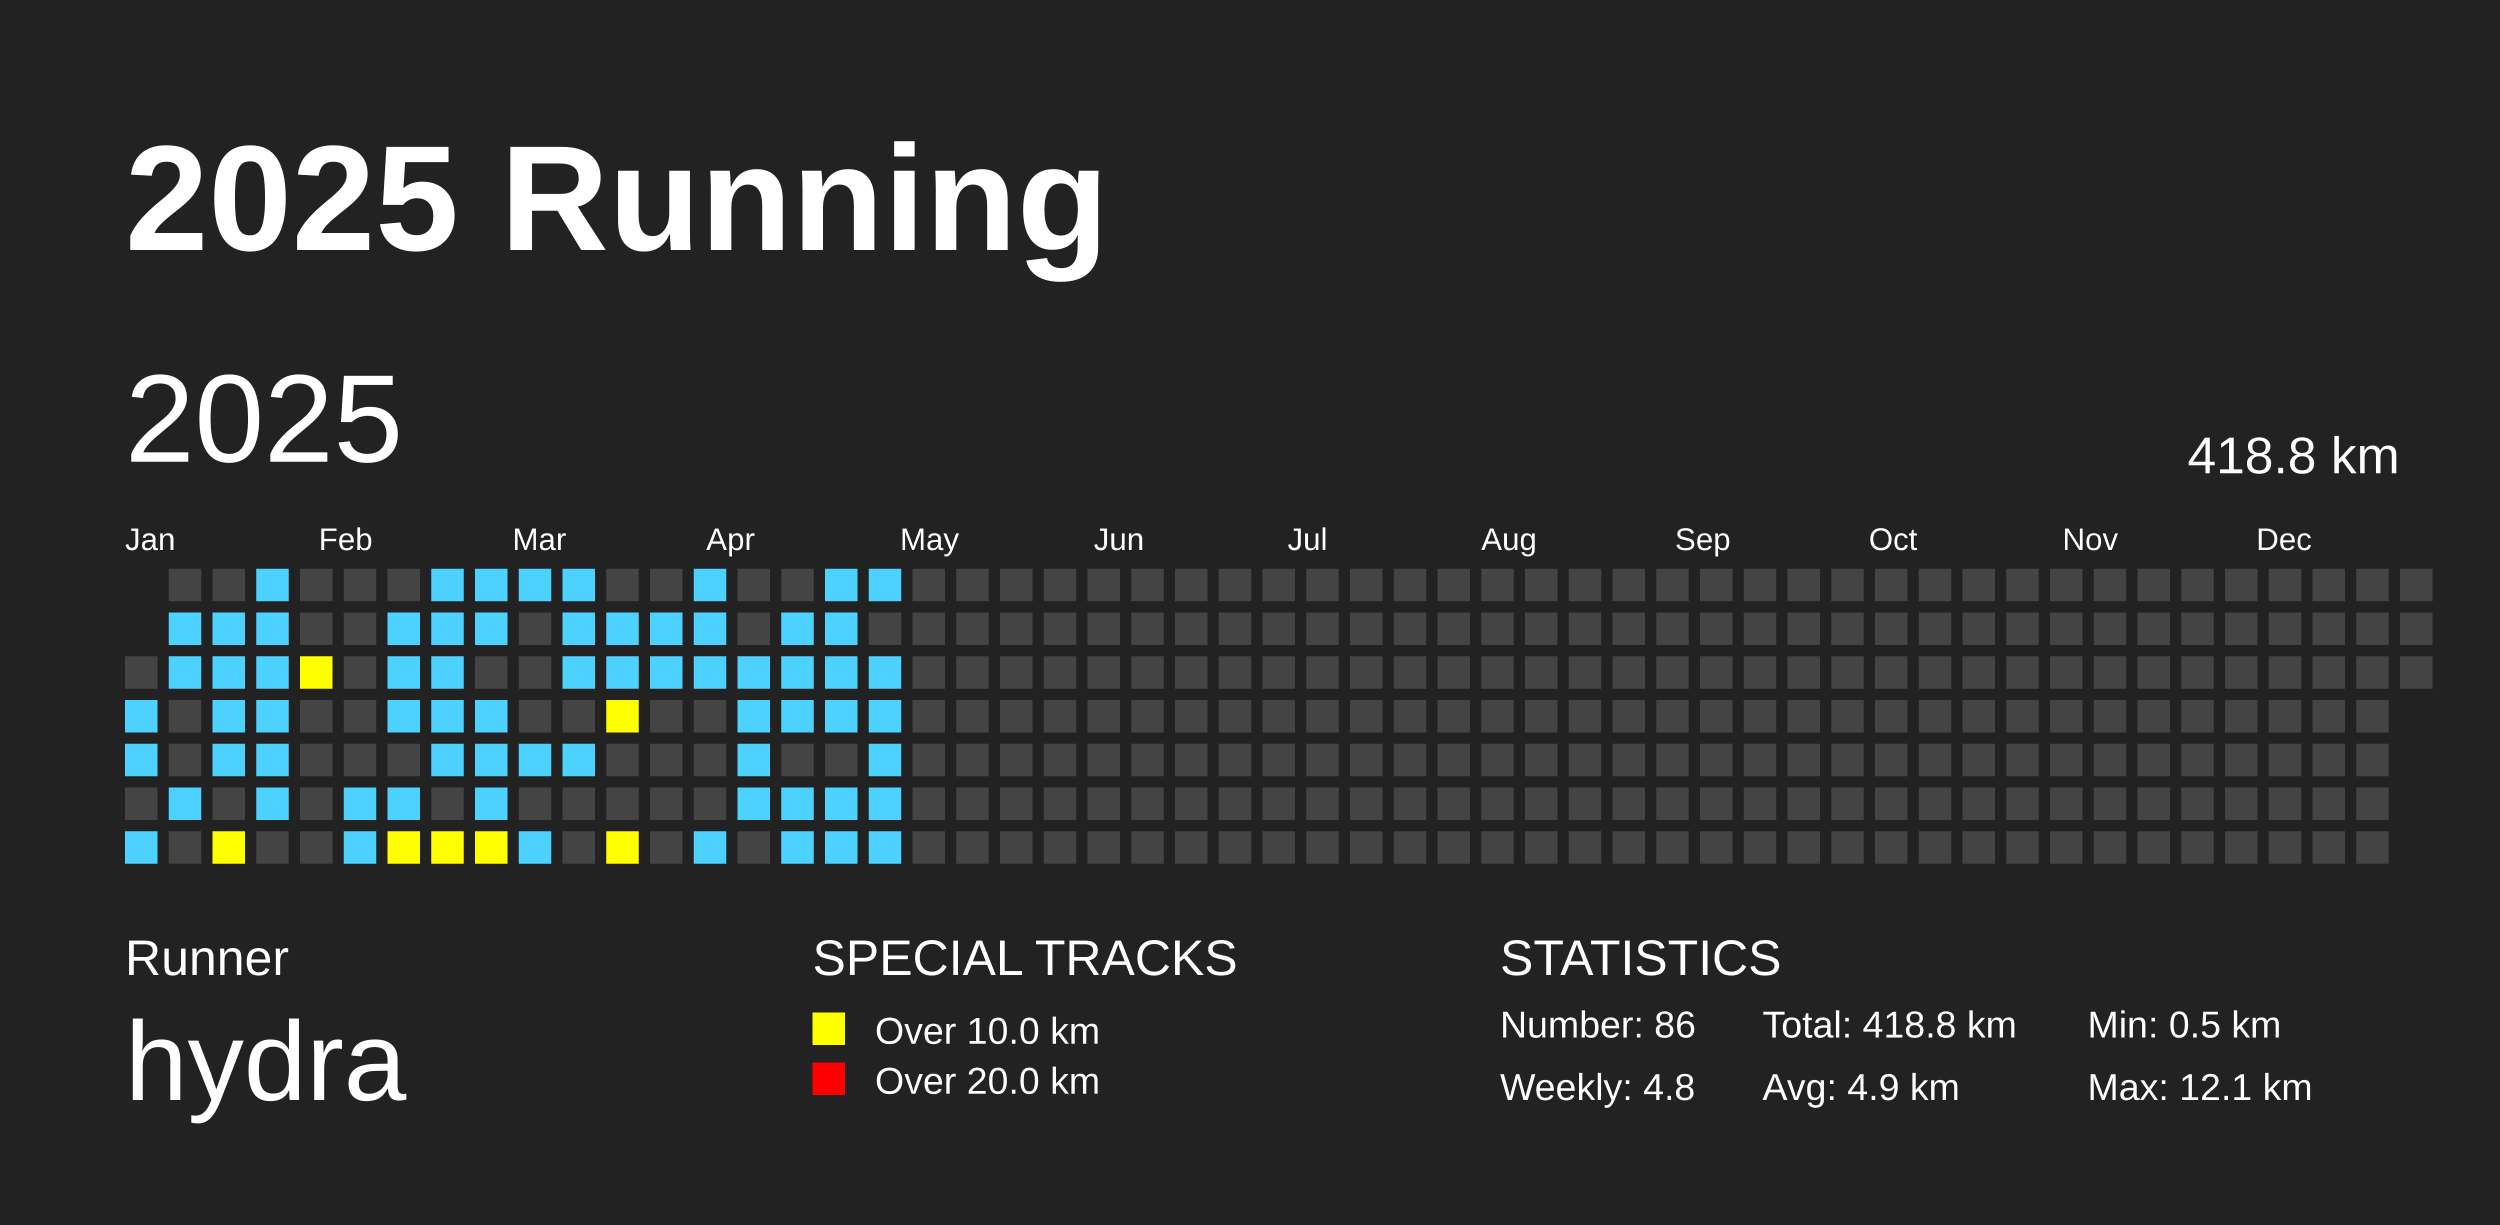
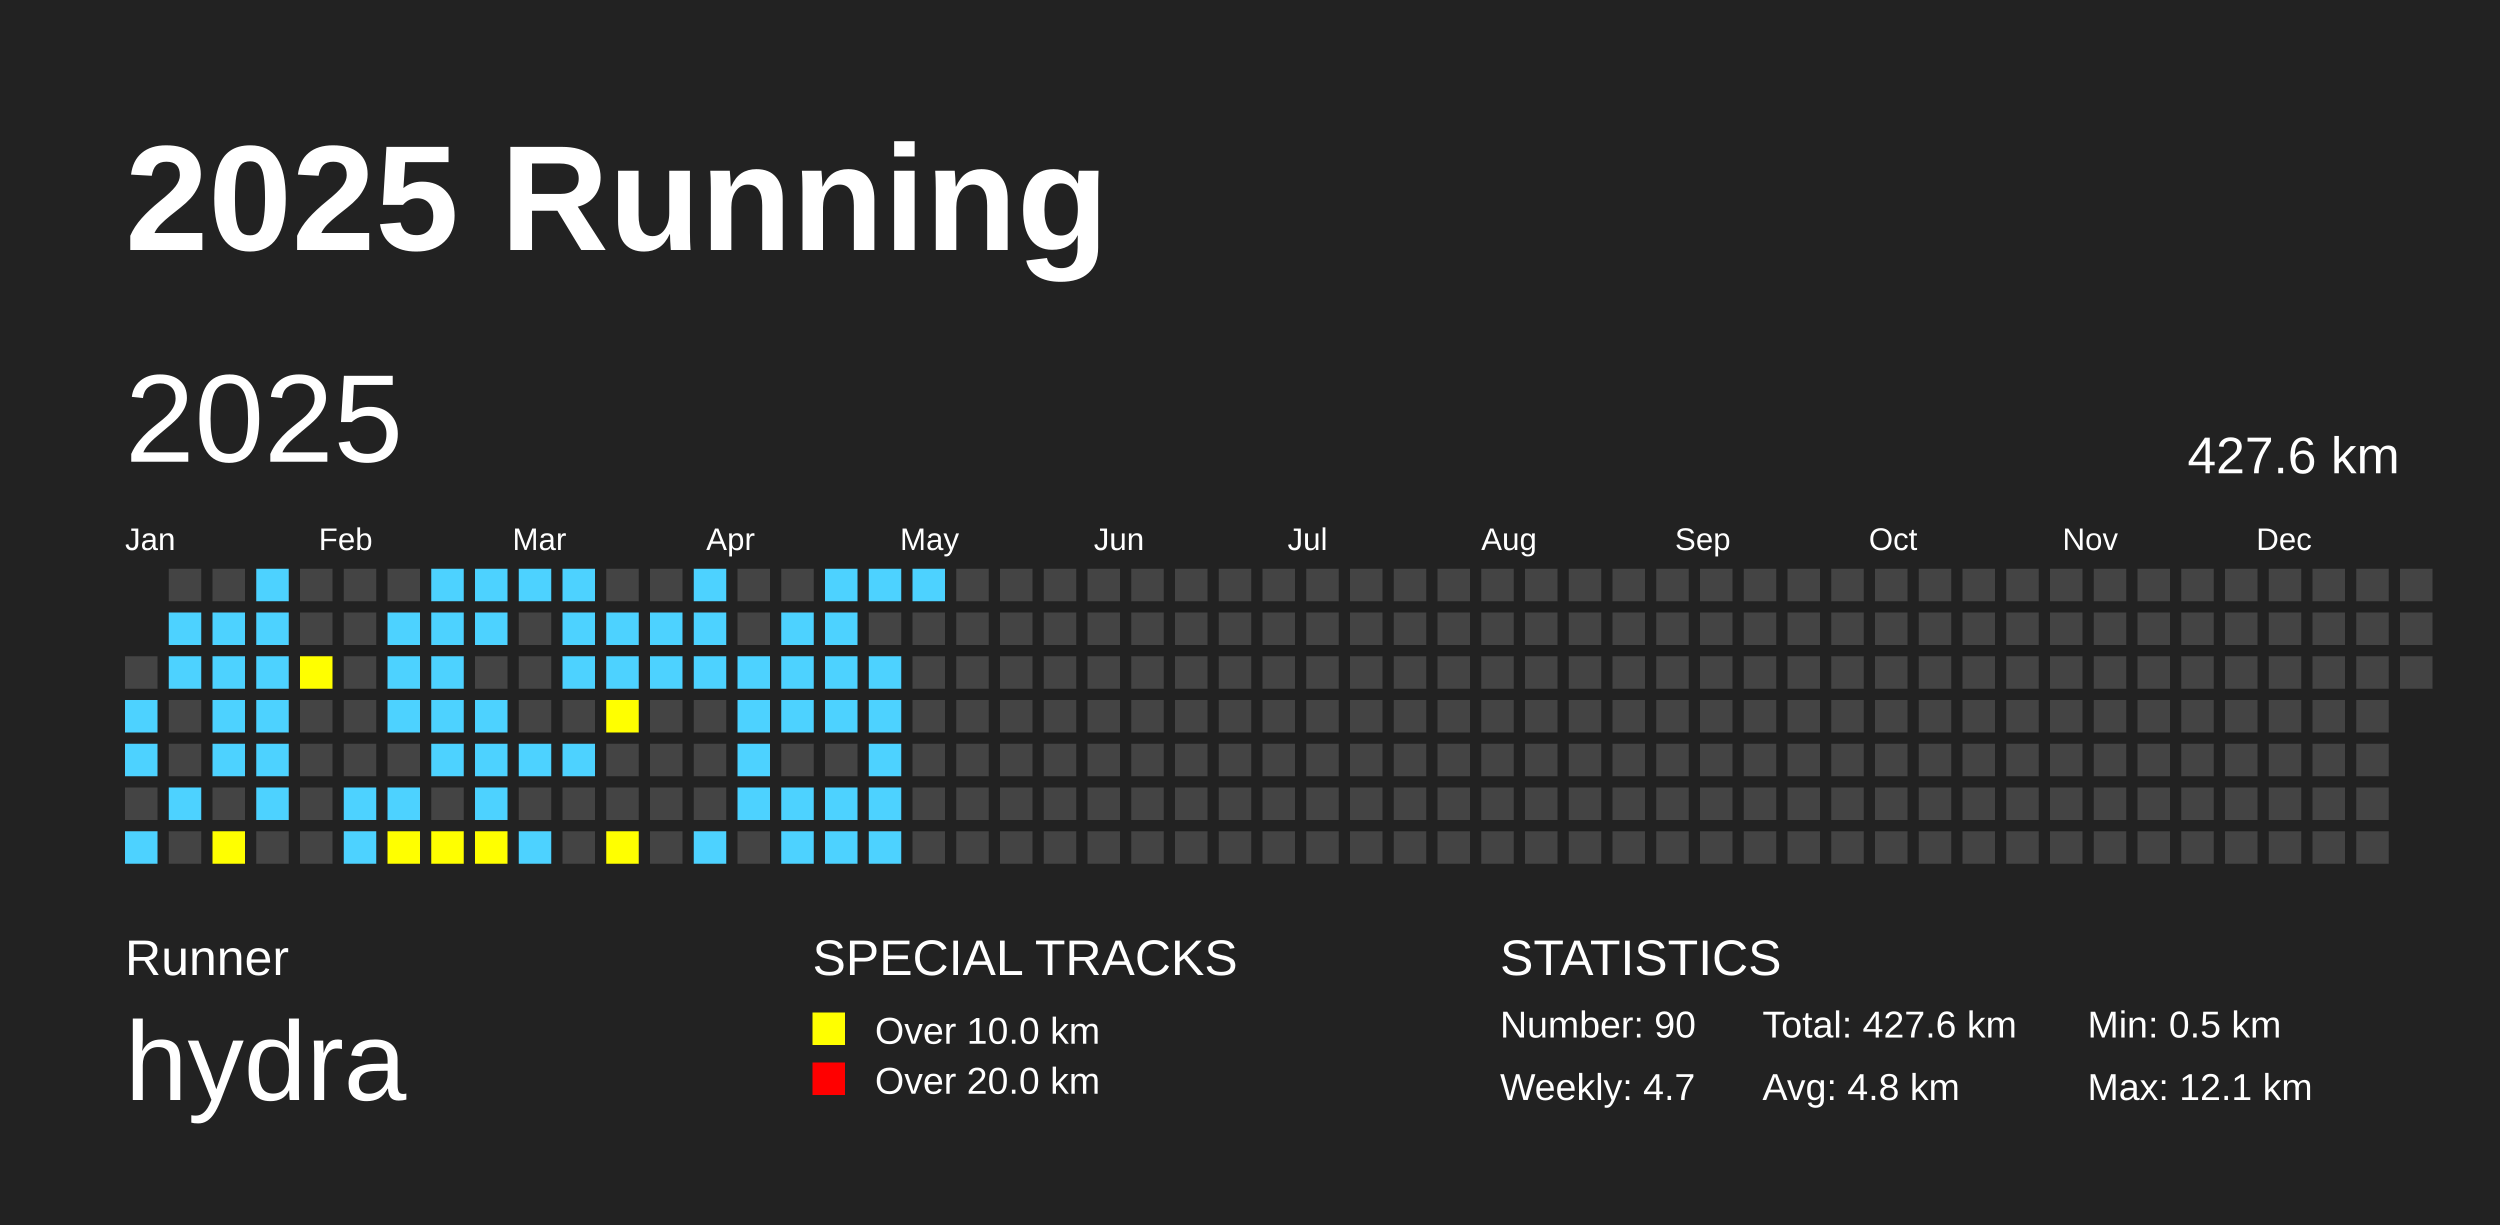
<svg xmlns="http://www.w3.org/2000/svg" baseProfile="full" height="98mm" version="1.1" viewBox="0,0,200,98" width="200mm">
  <defs />
  <rect fill="#222222" height="98" width="200" x="0" y="0" />
  <text fill="#FFFFFF" style="font-size:12px; font-family:Arial; font-weight:bold;" x="10" y="20">2025 Running</text>
  <text fill="#FFFFFF" style="font-size:4px; font-family:Arial" x="10" y="78">Runner</text>
  <text fill="#FFFFFF" style="font-size:9px; font-family:Arial" x="10" y="88">hydra</text>
  <text fill="#FFFFFF" style="font-size:4px; font-family:Arial" x="65" y="78">SPECIAL TRACKS</text>
  <rect fill="yellow" height="2.6" width="2.6" x="65" y="81" />
  <text fill="#FFFFFF" style="font-size:3px; font-family:Arial" x="70" y="83.5">Over 10.0 km</text>
  <rect fill="red" height="2.6" width="2.6" x="65" y="85" />
  <text fill="#FFFFFF" style="font-size:3px; font-family:Arial" x="70" y="87.5">Over 20.0 km</text>
  <text fill="#FFFFFF" style="font-size:4px; font-family:Arial" x="120" y="78">STATISTICS</text>
-   <text fill="#FFFFFF" style="font-size:3px; font-family:Arial" x="120" y="83">Number: 86</text>
-   <text fill="#FFFFFF" style="font-size:3px; font-family:Arial" x="120" y="88">Weekly: 4.8</text>
-   <text fill="#FFFFFF" style="font-size:3px; font-family:Arial" x="141" y="83">Total: 418.8 km</text>
-   <text fill="#FFFFFF" style="font-size:3px; font-family:Arial" x="141" y="88">Avg: 4.9 km</text>
+   <text fill="#FFFFFF" style="font-size:3px; font-family:Arial" x="120" y="83">Number: 90</text>
+   <text fill="#FFFFFF" style="font-size:3px; font-family:Arial" x="120" y="88">Weekly: 4.7</text>
+   <text fill="#FFFFFF" style="font-size:3px; font-family:Arial" x="141" y="83">Total: 427.6 km</text>
+   <text fill="#FFFFFF" style="font-size:3px; font-family:Arial" x="141" y="88">Avg: 4.8 km</text>
  <text fill="#FFFFFF" style="font-size:3px; font-family:Arial" x="167" y="83">Min: 0.5 km</text>
  <text fill="#FFFFFF" style="font-size:3px; font-family:Arial" x="167" y="88">Max: 12.1 km</text>
  <text dominant-baseline="hanging" fill="#FFFFFF" style="font-size:10.0px; font-family:Arial;" x="10" y="30">2025</text>
-   <text dominant-baseline="hanging" fill="#FFFFFF" style="font-size:4.125px; font-family:Arial;" x="175" y="35">418.8 km</text>
+   <text dominant-baseline="hanging" fill="#FFFFFF" style="font-size:4.125px; font-family:Arial;" x="175" y="35">427.6 km</text>
  <text fill="#FFFFFF" style="font-size:2.5px; font-family:Arial" x="10.0" y="44">Jan</text>
  <text fill="#FFFFFF" style="font-size:2.5px; font-family:Arial" x="25.5" y="44">Feb</text>
  <text fill="#FFFFFF" style="font-size:2.5px; font-family:Arial" x="41.0" y="44">Mar</text>
  <text fill="#FFFFFF" style="font-size:2.5px; font-family:Arial" x="56.5" y="44">Apr</text>
  <text fill="#FFFFFF" style="font-size:2.5px; font-family:Arial" x="72.0" y="44">May</text>
  <text fill="#FFFFFF" style="font-size:2.5px; font-family:Arial" x="87.5" y="44">Jun</text>
  <text fill="#FFFFFF" style="font-size:2.5px; font-family:Arial" x="103.0" y="44">Jul</text>
  <text fill="#FFFFFF" style="font-size:2.5px; font-family:Arial" x="118.5" y="44">Aug</text>
  <text fill="#FFFFFF" style="font-size:2.5px; font-family:Arial" x="134.0" y="44">Sep</text>
  <text fill="#FFFFFF" style="font-size:2.5px; font-family:Arial" x="149.5" y="44">Oct</text>
  <text fill="#FFFFFF" style="font-size:2.5px; font-family:Arial" x="165.0" y="44">Nov</text>
  <text fill="#FFFFFF" style="font-size:2.5px; font-family:Arial" x="180.5" y="44">Dec</text>
  <rect fill="#444444" height="2.6" width="2.6" x="10.0" y="52.5" />
  <rect fill="#4DD2FF" height="2.6" width="2.6" x="10.0" y="56.0" />
  <rect fill="#4DD2FF" height="2.6" width="2.6" x="10.0" y="59.5" />
  <rect fill="#444444" height="2.6" width="2.6" x="10.0" y="63.0" />
  <rect fill="#4DD2FF" height="2.6" width="2.6" x="10.0" y="66.5" />
  <rect fill="#444444" height="2.6" width="2.6" x="13.5" y="45.5" />
  <rect fill="#4DD2FF" height="2.6" width="2.6" x="13.5" y="49.0" />
  <rect fill="#4DD2FF" height="2.6" width="2.6" x="13.5" y="52.5" />
  <rect fill="#444444" height="2.6" width="2.6" x="13.5" y="56.0" />
  <rect fill="#444444" height="2.6" width="2.6" x="13.5" y="59.5" />
  <rect fill="#4DD2FF" height="2.6" width="2.6" x="13.5" y="63.0" />
  <rect fill="#444444" height="2.6" width="2.6" x="13.5" y="66.5" />
  <rect fill="#444444" height="2.6" width="2.6" x="17.0" y="45.5" />
  <rect fill="#4DD2FF" height="2.6" width="2.6" x="17.0" y="49.0" />
  <rect fill="#4DD2FF" height="2.6" width="2.6" x="17.0" y="52.5" />
  <rect fill="#4DD2FF" height="2.6" width="2.6" x="17.0" y="56.0" />
  <rect fill="#4DD2FF" height="2.6" width="2.6" x="17.0" y="59.5" />
  <rect fill="#444444" height="2.6" width="2.6" x="17.0" y="63.0" />
  <rect fill="yellow" height="2.6" width="2.6" x="17.0" y="66.5" />
  <rect fill="#4DD2FF" height="2.6" width="2.6" x="20.5" y="45.5" />
  <rect fill="#4DD2FF" height="2.6" width="2.6" x="20.5" y="49.0" />
  <rect fill="#4DD2FF" height="2.6" width="2.6" x="20.5" y="52.5" />
  <rect fill="#4DD2FF" height="2.6" width="2.6" x="20.5" y="56.0" />
  <rect fill="#4DD2FF" height="2.6" width="2.6" x="20.5" y="59.5" />
  <rect fill="#4DD2FF" height="2.6" width="2.6" x="20.5" y="63.0" />
  <rect fill="#444444" height="2.6" width="2.6" x="20.5" y="66.5" />
  <rect fill="#444444" height="2.6" width="2.6" x="24.0" y="45.5" />
  <rect fill="#444444" height="2.6" width="2.6" x="24.0" y="49.0" />
  <rect fill="yellow" height="2.6" width="2.6" x="24.0" y="52.5" />
  <rect fill="#444444" height="2.6" width="2.6" x="24.0" y="56.0" />
  <rect fill="#444444" height="2.6" width="2.6" x="24.0" y="59.5" />
  <rect fill="#444444" height="2.6" width="2.6" x="24.0" y="63.0" />
  <rect fill="#444444" height="2.6" width="2.6" x="24.0" y="66.5" />
  <rect fill="#444444" height="2.6" width="2.6" x="27.5" y="45.5" />
  <rect fill="#444444" height="2.6" width="2.6" x="27.5" y="49.0" />
  <rect fill="#444444" height="2.6" width="2.6" x="27.5" y="52.5" />
  <rect fill="#444444" height="2.6" width="2.6" x="27.5" y="56.0" />
  <rect fill="#444444" height="2.6" width="2.6" x="27.5" y="59.5" />
  <rect fill="#4DD2FF" height="2.6" width="2.6" x="27.5" y="63.0" />
  <rect fill="#4DD2FF" height="2.6" width="2.6" x="27.5" y="66.5" />
  <rect fill="#444444" height="2.6" width="2.6" x="31.0" y="45.5" />
  <rect fill="#4DD2FF" height="2.6" width="2.6" x="31.0" y="49.0" />
  <rect fill="#4DD2FF" height="2.6" width="2.6" x="31.0" y="52.5" />
  <rect fill="#4DD2FF" height="2.6" width="2.6" x="31.0" y="56.0" />
  <rect fill="#444444" height="2.6" width="2.6" x="31.0" y="59.5" />
  <rect fill="#4DD2FF" height="2.6" width="2.6" x="31.0" y="63.0" />
  <rect fill="yellow" height="2.6" width="2.6" x="31.0" y="66.5" />
  <rect fill="#4DD2FF" height="2.6" width="2.6" x="34.5" y="45.5" />
  <rect fill="#4DD2FF" height="2.6" width="2.6" x="34.5" y="49.0" />
  <rect fill="#4DD2FF" height="2.6" width="2.6" x="34.5" y="52.5" />
  <rect fill="#4DD2FF" height="2.6" width="2.6" x="34.5" y="56.0" />
  <rect fill="#4DD2FF" height="2.6" width="2.6" x="34.5" y="59.5" />
  <rect fill="#444444" height="2.6" width="2.6" x="34.5" y="63.0" />
  <rect fill="yellow" height="2.6" width="2.6" x="34.5" y="66.5" />
  <rect fill="#4DD2FF" height="2.6" width="2.6" x="38.0" y="45.5" />
  <rect fill="#4DD2FF" height="2.6" width="2.6" x="38.0" y="49.0" />
  <rect fill="#444444" height="2.6" width="2.6" x="38.0" y="52.5" />
  <rect fill="#4DD2FF" height="2.6" width="2.6" x="38.0" y="56.0" />
  <rect fill="#4DD2FF" height="2.6" width="2.6" x="38.0" y="59.5" />
  <rect fill="#4DD2FF" height="2.6" width="2.6" x="38.0" y="63.0" />
  <rect fill="yellow" height="2.6" width="2.6" x="38.0" y="66.5" />
  <rect fill="#4DD2FF" height="2.6" width="2.6" x="41.5" y="45.5" />
  <rect fill="#444444" height="2.6" width="2.6" x="41.5" y="49.0" />
  <rect fill="#444444" height="2.6" width="2.6" x="41.5" y="52.5" />
  <rect fill="#444444" height="2.6" width="2.6" x="41.5" y="56.0" />
  <rect fill="#4DD2FF" height="2.6" width="2.6" x="41.5" y="59.5" />
  <rect fill="#444444" height="2.6" width="2.6" x="41.5" y="63.0" />
  <rect fill="#4DD2FF" height="2.6" width="2.6" x="41.5" y="66.5" />
  <rect fill="#4DD2FF" height="2.6" width="2.6" x="45.0" y="45.5" />
  <rect fill="#4DD2FF" height="2.6" width="2.6" x="45.0" y="49.0" />
  <rect fill="#4DD2FF" height="2.6" width="2.6" x="45.0" y="52.5" />
  <rect fill="#444444" height="2.6" width="2.6" x="45.0" y="56.0" />
  <rect fill="#4DD2FF" height="2.6" width="2.6" x="45.0" y="59.5" />
  <rect fill="#444444" height="2.6" width="2.6" x="45.0" y="63.0" />
  <rect fill="#444444" height="2.6" width="2.6" x="45.0" y="66.5" />
  <rect fill="#444444" height="2.6" width="2.6" x="48.5" y="45.5" />
  <rect fill="#4DD2FF" height="2.6" width="2.6" x="48.5" y="49.0" />
  <rect fill="#4DD2FF" height="2.6" width="2.6" x="48.5" y="52.5" />
  <rect fill="yellow" height="2.6" width="2.6" x="48.5" y="56.0" />
  <rect fill="#444444" height="2.6" width="2.6" x="48.5" y="59.5" />
  <rect fill="#444444" height="2.6" width="2.6" x="48.5" y="63.0" />
  <rect fill="yellow" height="2.6" width="2.6" x="48.5" y="66.5" />
  <rect fill="#444444" height="2.6" width="2.6" x="52.0" y="45.5" />
  <rect fill="#4DD2FF" height="2.6" width="2.6" x="52.0" y="49.0" />
  <rect fill="#4DD2FF" height="2.6" width="2.6" x="52.0" y="52.5" />
  <rect fill="#444444" height="2.6" width="2.6" x="52.0" y="56.0" />
  <rect fill="#444444" height="2.6" width="2.6" x="52.0" y="59.5" />
  <rect fill="#444444" height="2.6" width="2.6" x="52.0" y="63.0" />
  <rect fill="#444444" height="2.6" width="2.6" x="52.0" y="66.5" />
  <rect fill="#4DD2FF" height="2.6" width="2.6" x="55.5" y="45.5" />
  <rect fill="#4DD2FF" height="2.6" width="2.6" x="55.5" y="49.0" />
  <rect fill="#4DD2FF" height="2.6" width="2.6" x="55.5" y="52.5" />
  <rect fill="#444444" height="2.6" width="2.6" x="55.5" y="56.0" />
  <rect fill="#444444" height="2.6" width="2.6" x="55.5" y="59.5" />
  <rect fill="#444444" height="2.6" width="2.6" x="55.5" y="63.0" />
  <rect fill="#4DD2FF" height="2.6" width="2.6" x="55.5" y="66.5" />
  <rect fill="#444444" height="2.6" width="2.6" x="59.0" y="45.5" />
  <rect fill="#444444" height="2.6" width="2.6" x="59.0" y="49.0" />
  <rect fill="#4DD2FF" height="2.6" width="2.6" x="59.0" y="52.5" />
  <rect fill="#4DD2FF" height="2.6" width="2.6" x="59.0" y="56.0" />
  <rect fill="#4DD2FF" height="2.6" width="2.6" x="59.0" y="59.5" />
  <rect fill="#4DD2FF" height="2.6" width="2.6" x="59.0" y="63.0" />
  <rect fill="#444444" height="2.6" width="2.6" x="59.0" y="66.5" />
  <rect fill="#444444" height="2.6" width="2.6" x="62.5" y="45.5" />
  <rect fill="#4DD2FF" height="2.6" width="2.6" x="62.5" y="49.0" />
  <rect fill="#4DD2FF" height="2.6" width="2.6" x="62.5" y="52.5" />
  <rect fill="#4DD2FF" height="2.6" width="2.6" x="62.5" y="56.0" />
  <rect fill="#444444" height="2.6" width="2.6" x="62.5" y="59.5" />
  <rect fill="#4DD2FF" height="2.6" width="2.6" x="62.5" y="63.0" />
  <rect fill="#4DD2FF" height="2.6" width="2.6" x="62.5" y="66.5" />
  <rect fill="#4DD2FF" height="2.6" width="2.6" x="66.0" y="45.5" />
  <rect fill="#4DD2FF" height="2.6" width="2.6" x="66.0" y="49.0" />
  <rect fill="#4DD2FF" height="2.6" width="2.6" x="66.0" y="52.5" />
  <rect fill="#4DD2FF" height="2.6" width="2.6" x="66.0" y="56.0" />
  <rect fill="#444444" height="2.6" width="2.6" x="66.0" y="59.5" />
  <rect fill="#4DD2FF" height="2.6" width="2.6" x="66.0" y="63.0" />
  <rect fill="#4DD2FF" height="2.6" width="2.6" x="66.0" y="66.5" />
  <rect fill="#4DD2FF" height="2.6" width="2.6" x="69.5" y="45.5" />
  <rect fill="#444444" height="2.6" width="2.6" x="69.5" y="49.0" />
  <rect fill="#4DD2FF" height="2.6" width="2.6" x="69.5" y="52.5" />
  <rect fill="#4DD2FF" height="2.6" width="2.6" x="69.5" y="56.0" />
  <rect fill="#4DD2FF" height="2.6" width="2.6" x="69.5" y="59.5" />
  <rect fill="#4DD2FF" height="2.6" width="2.6" x="69.5" y="63.0" />
  <rect fill="#4DD2FF" height="2.6" width="2.6" x="69.5" y="66.5" />
-   <rect fill="#444444" height="2.6" width="2.6" x="73.0" y="45.5" />
+   <rect fill="#4DD2FF" height="2.6" width="2.6" x="73.0" y="45.5" />
  <rect fill="#444444" height="2.6" width="2.6" x="73.0" y="49.0" />
  <rect fill="#444444" height="2.6" width="2.6" x="73.0" y="52.5" />
  <rect fill="#444444" height="2.6" width="2.6" x="73.0" y="56.0" />
  <rect fill="#444444" height="2.6" width="2.6" x="73.0" y="59.5" />
  <rect fill="#444444" height="2.6" width="2.6" x="73.0" y="63.0" />
  <rect fill="#444444" height="2.6" width="2.6" x="73.0" y="66.5" />
  <rect fill="#444444" height="2.6" width="2.6" x="76.5" y="45.5" />
  <rect fill="#444444" height="2.6" width="2.6" x="76.5" y="49.0" />
  <rect fill="#444444" height="2.6" width="2.6" x="76.5" y="52.5" />
  <rect fill="#444444" height="2.6" width="2.6" x="76.5" y="56.0" />
  <rect fill="#444444" height="2.6" width="2.6" x="76.5" y="59.5" />
  <rect fill="#444444" height="2.6" width="2.6" x="76.5" y="63.0" />
  <rect fill="#444444" height="2.6" width="2.6" x="76.5" y="66.5" />
  <rect fill="#444444" height="2.6" width="2.6" x="80.0" y="45.5" />
  <rect fill="#444444" height="2.6" width="2.6" x="80.0" y="49.0" />
  <rect fill="#444444" height="2.6" width="2.6" x="80.0" y="52.5" />
  <rect fill="#444444" height="2.6" width="2.6" x="80.0" y="56.0" />
  <rect fill="#444444" height="2.6" width="2.6" x="80.0" y="59.5" />
  <rect fill="#444444" height="2.6" width="2.6" x="80.0" y="63.0" />
  <rect fill="#444444" height="2.6" width="2.6" x="80.0" y="66.5" />
  <rect fill="#444444" height="2.6" width="2.6" x="83.5" y="45.5" />
  <rect fill="#444444" height="2.6" width="2.6" x="83.5" y="49.0" />
  <rect fill="#444444" height="2.6" width="2.6" x="83.5" y="52.5" />
  <rect fill="#444444" height="2.6" width="2.6" x="83.5" y="56.0" />
  <rect fill="#444444" height="2.6" width="2.6" x="83.5" y="59.5" />
  <rect fill="#444444" height="2.6" width="2.6" x="83.5" y="63.0" />
  <rect fill="#444444" height="2.6" width="2.6" x="83.5" y="66.5" />
  <rect fill="#444444" height="2.6" width="2.6" x="87.0" y="45.5" />
  <rect fill="#444444" height="2.6" width="2.6" x="87.0" y="49.0" />
  <rect fill="#444444" height="2.6" width="2.6" x="87.0" y="52.5" />
  <rect fill="#444444" height="2.6" width="2.6" x="87.0" y="56.0" />
  <rect fill="#444444" height="2.6" width="2.6" x="87.0" y="59.5" />
  <rect fill="#444444" height="2.6" width="2.6" x="87.0" y="63.0" />
  <rect fill="#444444" height="2.6" width="2.6" x="87.0" y="66.5" />
  <rect fill="#444444" height="2.6" width="2.6" x="90.5" y="45.5" />
  <rect fill="#444444" height="2.6" width="2.6" x="90.5" y="49.0" />
  <rect fill="#444444" height="2.6" width="2.6" x="90.5" y="52.5" />
  <rect fill="#444444" height="2.6" width="2.6" x="90.5" y="56.0" />
  <rect fill="#444444" height="2.6" width="2.6" x="90.5" y="59.5" />
  <rect fill="#444444" height="2.6" width="2.6" x="90.5" y="63.0" />
  <rect fill="#444444" height="2.6" width="2.6" x="90.5" y="66.5" />
  <rect fill="#444444" height="2.6" width="2.6" x="94.0" y="45.5" />
  <rect fill="#444444" height="2.6" width="2.6" x="94.0" y="49.0" />
  <rect fill="#444444" height="2.6" width="2.6" x="94.0" y="52.5" />
  <rect fill="#444444" height="2.6" width="2.6" x="94.0" y="56.0" />
  <rect fill="#444444" height="2.6" width="2.6" x="94.0" y="59.5" />
  <rect fill="#444444" height="2.6" width="2.6" x="94.0" y="63.0" />
  <rect fill="#444444" height="2.6" width="2.6" x="94.0" y="66.5" />
  <rect fill="#444444" height="2.6" width="2.6" x="97.5" y="45.5" />
  <rect fill="#444444" height="2.6" width="2.6" x="97.5" y="49.0" />
  <rect fill="#444444" height="2.6" width="2.6" x="97.5" y="52.5" />
  <rect fill="#444444" height="2.6" width="2.6" x="97.5" y="56.0" />
  <rect fill="#444444" height="2.6" width="2.6" x="97.5" y="59.5" />
  <rect fill="#444444" height="2.6" width="2.6" x="97.5" y="63.0" />
  <rect fill="#444444" height="2.6" width="2.6" x="97.5" y="66.5" />
  <rect fill="#444444" height="2.6" width="2.6" x="101.0" y="45.5" />
  <rect fill="#444444" height="2.6" width="2.6" x="101.0" y="49.0" />
  <rect fill="#444444" height="2.6" width="2.6" x="101.0" y="52.5" />
  <rect fill="#444444" height="2.6" width="2.6" x="101.0" y="56.0" />
  <rect fill="#444444" height="2.6" width="2.6" x="101.0" y="59.5" />
  <rect fill="#444444" height="2.6" width="2.6" x="101.0" y="63.0" />
  <rect fill="#444444" height="2.6" width="2.6" x="101.0" y="66.5" />
  <rect fill="#444444" height="2.6" width="2.6" x="104.5" y="45.5" />
  <rect fill="#444444" height="2.6" width="2.6" x="104.5" y="49.0" />
  <rect fill="#444444" height="2.6" width="2.6" x="104.5" y="52.5" />
  <rect fill="#444444" height="2.6" width="2.6" x="104.5" y="56.0" />
  <rect fill="#444444" height="2.6" width="2.6" x="104.5" y="59.5" />
  <rect fill="#444444" height="2.6" width="2.6" x="104.5" y="63.0" />
  <rect fill="#444444" height="2.6" width="2.6" x="104.5" y="66.5" />
  <rect fill="#444444" height="2.6" width="2.6" x="108.0" y="45.5" />
  <rect fill="#444444" height="2.6" width="2.6" x="108.0" y="49.0" />
  <rect fill="#444444" height="2.6" width="2.6" x="108.0" y="52.5" />
  <rect fill="#444444" height="2.6" width="2.6" x="108.0" y="56.0" />
  <rect fill="#444444" height="2.6" width="2.6" x="108.0" y="59.5" />
  <rect fill="#444444" height="2.6" width="2.6" x="108.0" y="63.0" />
  <rect fill="#444444" height="2.6" width="2.6" x="108.0" y="66.5" />
  <rect fill="#444444" height="2.6" width="2.6" x="111.5" y="45.5" />
  <rect fill="#444444" height="2.6" width="2.6" x="111.5" y="49.0" />
  <rect fill="#444444" height="2.6" width="2.6" x="111.5" y="52.5" />
  <rect fill="#444444" height="2.6" width="2.6" x="111.5" y="56.0" />
  <rect fill="#444444" height="2.6" width="2.6" x="111.5" y="59.5" />
  <rect fill="#444444" height="2.6" width="2.6" x="111.5" y="63.0" />
  <rect fill="#444444" height="2.6" width="2.6" x="111.5" y="66.5" />
  <rect fill="#444444" height="2.6" width="2.6" x="115.0" y="45.5" />
  <rect fill="#444444" height="2.6" width="2.6" x="115.0" y="49.0" />
  <rect fill="#444444" height="2.6" width="2.6" x="115.0" y="52.5" />
  <rect fill="#444444" height="2.6" width="2.6" x="115.0" y="56.0" />
  <rect fill="#444444" height="2.6" width="2.6" x="115.0" y="59.5" />
  <rect fill="#444444" height="2.6" width="2.6" x="115.0" y="63.0" />
  <rect fill="#444444" height="2.6" width="2.6" x="115.0" y="66.5" />
  <rect fill="#444444" height="2.6" width="2.6" x="118.5" y="45.5" />
  <rect fill="#444444" height="2.6" width="2.6" x="118.5" y="49.0" />
  <rect fill="#444444" height="2.6" width="2.6" x="118.5" y="52.5" />
  <rect fill="#444444" height="2.6" width="2.6" x="118.5" y="56.0" />
  <rect fill="#444444" height="2.6" width="2.6" x="118.5" y="59.5" />
  <rect fill="#444444" height="2.6" width="2.6" x="118.5" y="63.0" />
  <rect fill="#444444" height="2.6" width="2.6" x="118.5" y="66.5" />
  <rect fill="#444444" height="2.6" width="2.6" x="122.0" y="45.5" />
  <rect fill="#444444" height="2.6" width="2.6" x="122.0" y="49.0" />
  <rect fill="#444444" height="2.6" width="2.6" x="122.0" y="52.5" />
  <rect fill="#444444" height="2.6" width="2.6" x="122.0" y="56.0" />
  <rect fill="#444444" height="2.6" width="2.6" x="122.0" y="59.5" />
  <rect fill="#444444" height="2.6" width="2.6" x="122.0" y="63.0" />
  <rect fill="#444444" height="2.6" width="2.6" x="122.0" y="66.5" />
  <rect fill="#444444" height="2.6" width="2.6" x="125.5" y="45.5" />
  <rect fill="#444444" height="2.6" width="2.6" x="125.5" y="49.0" />
  <rect fill="#444444" height="2.6" width="2.6" x="125.5" y="52.5" />
  <rect fill="#444444" height="2.6" width="2.6" x="125.5" y="56.0" />
  <rect fill="#444444" height="2.6" width="2.6" x="125.5" y="59.5" />
  <rect fill="#444444" height="2.6" width="2.6" x="125.5" y="63.0" />
  <rect fill="#444444" height="2.6" width="2.6" x="125.5" y="66.5" />
  <rect fill="#444444" height="2.6" width="2.6" x="129.0" y="45.5" />
  <rect fill="#444444" height="2.6" width="2.6" x="129.0" y="49.0" />
  <rect fill="#444444" height="2.6" width="2.6" x="129.0" y="52.5" />
  <rect fill="#444444" height="2.6" width="2.6" x="129.0" y="56.0" />
  <rect fill="#444444" height="2.6" width="2.6" x="129.0" y="59.5" />
  <rect fill="#444444" height="2.6" width="2.6" x="129.0" y="63.0" />
  <rect fill="#444444" height="2.6" width="2.6" x="129.0" y="66.5" />
  <rect fill="#444444" height="2.6" width="2.6" x="132.5" y="45.5" />
  <rect fill="#444444" height="2.6" width="2.6" x="132.5" y="49.0" />
  <rect fill="#444444" height="2.6" width="2.6" x="132.5" y="52.5" />
  <rect fill="#444444" height="2.6" width="2.6" x="132.5" y="56.0" />
  <rect fill="#444444" height="2.6" width="2.6" x="132.5" y="59.5" />
  <rect fill="#444444" height="2.6" width="2.6" x="132.5" y="63.0" />
  <rect fill="#444444" height="2.6" width="2.6" x="132.5" y="66.5" />
  <rect fill="#444444" height="2.6" width="2.6" x="136.0" y="45.5" />
  <rect fill="#444444" height="2.6" width="2.6" x="136.0" y="49.0" />
  <rect fill="#444444" height="2.6" width="2.6" x="136.0" y="52.5" />
  <rect fill="#444444" height="2.6" width="2.6" x="136.0" y="56.0" />
  <rect fill="#444444" height="2.6" width="2.6" x="136.0" y="59.5" />
  <rect fill="#444444" height="2.6" width="2.6" x="136.0" y="63.0" />
  <rect fill="#444444" height="2.6" width="2.6" x="136.0" y="66.5" />
  <rect fill="#444444" height="2.6" width="2.6" x="139.5" y="45.5" />
  <rect fill="#444444" height="2.6" width="2.6" x="139.5" y="49.0" />
  <rect fill="#444444" height="2.6" width="2.6" x="139.5" y="52.5" />
  <rect fill="#444444" height="2.6" width="2.6" x="139.5" y="56.0" />
  <rect fill="#444444" height="2.6" width="2.6" x="139.5" y="59.5" />
  <rect fill="#444444" height="2.6" width="2.6" x="139.5" y="63.0" />
  <rect fill="#444444" height="2.6" width="2.6" x="139.5" y="66.5" />
  <rect fill="#444444" height="2.6" width="2.6" x="143.0" y="45.5" />
  <rect fill="#444444" height="2.6" width="2.6" x="143.0" y="49.0" />
  <rect fill="#444444" height="2.6" width="2.6" x="143.0" y="52.5" />
  <rect fill="#444444" height="2.6" width="2.6" x="143.0" y="56.0" />
  <rect fill="#444444" height="2.6" width="2.6" x="143.0" y="59.5" />
  <rect fill="#444444" height="2.6" width="2.6" x="143.0" y="63.0" />
  <rect fill="#444444" height="2.6" width="2.6" x="143.0" y="66.5" />
  <rect fill="#444444" height="2.6" width="2.6" x="146.5" y="45.5" />
  <rect fill="#444444" height="2.6" width="2.6" x="146.5" y="49.0" />
  <rect fill="#444444" height="2.6" width="2.6" x="146.5" y="52.5" />
  <rect fill="#444444" height="2.6" width="2.6" x="146.5" y="56.0" />
  <rect fill="#444444" height="2.6" width="2.6" x="146.5" y="59.5" />
  <rect fill="#444444" height="2.6" width="2.6" x="146.5" y="63.0" />
  <rect fill="#444444" height="2.6" width="2.6" x="146.5" y="66.5" />
  <rect fill="#444444" height="2.6" width="2.6" x="150.0" y="45.5" />
  <rect fill="#444444" height="2.6" width="2.6" x="150.0" y="49.0" />
  <rect fill="#444444" height="2.6" width="2.6" x="150.0" y="52.5" />
  <rect fill="#444444" height="2.6" width="2.6" x="150.0" y="56.0" />
  <rect fill="#444444" height="2.6" width="2.6" x="150.0" y="59.5" />
  <rect fill="#444444" height="2.6" width="2.6" x="150.0" y="63.0" />
  <rect fill="#444444" height="2.6" width="2.6" x="150.0" y="66.5" />
  <rect fill="#444444" height="2.6" width="2.6" x="153.5" y="45.5" />
  <rect fill="#444444" height="2.6" width="2.6" x="153.5" y="49.0" />
  <rect fill="#444444" height="2.6" width="2.6" x="153.5" y="52.5" />
  <rect fill="#444444" height="2.6" width="2.6" x="153.5" y="56.0" />
  <rect fill="#444444" height="2.6" width="2.6" x="153.5" y="59.5" />
  <rect fill="#444444" height="2.6" width="2.6" x="153.5" y="63.0" />
  <rect fill="#444444" height="2.6" width="2.6" x="153.5" y="66.5" />
  <rect fill="#444444" height="2.6" width="2.6" x="157.0" y="45.5" />
  <rect fill="#444444" height="2.6" width="2.6" x="157.0" y="49.0" />
  <rect fill="#444444" height="2.6" width="2.6" x="157.0" y="52.5" />
  <rect fill="#444444" height="2.6" width="2.6" x="157.0" y="56.0" />
  <rect fill="#444444" height="2.6" width="2.6" x="157.0" y="59.5" />
  <rect fill="#444444" height="2.6" width="2.6" x="157.0" y="63.0" />
  <rect fill="#444444" height="2.6" width="2.6" x="157.0" y="66.5" />
  <rect fill="#444444" height="2.6" width="2.6" x="160.5" y="45.5" />
  <rect fill="#444444" height="2.6" width="2.6" x="160.5" y="49.0" />
  <rect fill="#444444" height="2.6" width="2.6" x="160.5" y="52.5" />
  <rect fill="#444444" height="2.6" width="2.6" x="160.5" y="56.0" />
  <rect fill="#444444" height="2.6" width="2.6" x="160.5" y="59.5" />
  <rect fill="#444444" height="2.6" width="2.6" x="160.5" y="63.0" />
  <rect fill="#444444" height="2.6" width="2.6" x="160.5" y="66.5" />
  <rect fill="#444444" height="2.6" width="2.6" x="164.0" y="45.5" />
  <rect fill="#444444" height="2.6" width="2.6" x="164.0" y="49.0" />
  <rect fill="#444444" height="2.6" width="2.6" x="164.0" y="52.5" />
  <rect fill="#444444" height="2.6" width="2.6" x="164.0" y="56.0" />
  <rect fill="#444444" height="2.6" width="2.6" x="164.0" y="59.5" />
  <rect fill="#444444" height="2.6" width="2.6" x="164.0" y="63.0" />
  <rect fill="#444444" height="2.6" width="2.6" x="164.0" y="66.5" />
  <rect fill="#444444" height="2.6" width="2.6" x="167.5" y="45.5" />
  <rect fill="#444444" height="2.6" width="2.6" x="167.5" y="49.0" />
  <rect fill="#444444" height="2.6" width="2.6" x="167.5" y="52.5" />
  <rect fill="#444444" height="2.6" width="2.6" x="167.5" y="56.0" />
  <rect fill="#444444" height="2.6" width="2.6" x="167.5" y="59.5" />
  <rect fill="#444444" height="2.6" width="2.6" x="167.5" y="63.0" />
  <rect fill="#444444" height="2.6" width="2.6" x="167.5" y="66.5" />
  <rect fill="#444444" height="2.6" width="2.6" x="171.0" y="45.5" />
  <rect fill="#444444" height="2.6" width="2.6" x="171.0" y="49.0" />
  <rect fill="#444444" height="2.6" width="2.6" x="171.0" y="52.5" />
  <rect fill="#444444" height="2.6" width="2.6" x="171.0" y="56.0" />
  <rect fill="#444444" height="2.6" width="2.6" x="171.0" y="59.5" />
  <rect fill="#444444" height="2.6" width="2.6" x="171.0" y="63.0" />
  <rect fill="#444444" height="2.6" width="2.6" x="171.0" y="66.5" />
  <rect fill="#444444" height="2.6" width="2.6" x="174.5" y="45.5" />
  <rect fill="#444444" height="2.6" width="2.6" x="174.5" y="49.0" />
  <rect fill="#444444" height="2.6" width="2.6" x="174.5" y="52.5" />
  <rect fill="#444444" height="2.6" width="2.6" x="174.5" y="56.0" />
  <rect fill="#444444" height="2.6" width="2.6" x="174.5" y="59.5" />
  <rect fill="#444444" height="2.6" width="2.6" x="174.5" y="63.0" />
  <rect fill="#444444" height="2.6" width="2.6" x="174.5" y="66.5" />
  <rect fill="#444444" height="2.6" width="2.6" x="178.0" y="45.5" />
  <rect fill="#444444" height="2.6" width="2.6" x="178.0" y="49.0" />
  <rect fill="#444444" height="2.6" width="2.6" x="178.0" y="52.5" />
  <rect fill="#444444" height="2.6" width="2.6" x="178.0" y="56.0" />
  <rect fill="#444444" height="2.6" width="2.6" x="178.0" y="59.5" />
  <rect fill="#444444" height="2.6" width="2.6" x="178.0" y="63.0" />
  <rect fill="#444444" height="2.6" width="2.6" x="178.0" y="66.5" />
  <rect fill="#444444" height="2.6" width="2.6" x="181.5" y="45.5" />
  <rect fill="#444444" height="2.6" width="2.6" x="181.5" y="49.0" />
  <rect fill="#444444" height="2.6" width="2.6" x="181.5" y="52.5" />
  <rect fill="#444444" height="2.6" width="2.6" x="181.5" y="56.0" />
  <rect fill="#444444" height="2.6" width="2.6" x="181.5" y="59.5" />
  <rect fill="#444444" height="2.6" width="2.6" x="181.5" y="63.0" />
  <rect fill="#444444" height="2.6" width="2.6" x="181.5" y="66.5" />
  <rect fill="#444444" height="2.6" width="2.6" x="185.0" y="45.5" />
  <rect fill="#444444" height="2.6" width="2.6" x="185.0" y="49.0" />
  <rect fill="#444444" height="2.6" width="2.6" x="185.0" y="52.5" />
  <rect fill="#444444" height="2.6" width="2.6" x="185.0" y="56.0" />
  <rect fill="#444444" height="2.6" width="2.6" x="185.0" y="59.5" />
  <rect fill="#444444" height="2.6" width="2.6" x="185.0" y="63.0" />
  <rect fill="#444444" height="2.6" width="2.6" x="185.0" y="66.5" />
  <rect fill="#444444" height="2.6" width="2.6" x="188.5" y="45.5" />
  <rect fill="#444444" height="2.6" width="2.6" x="188.5" y="49.0" />
  <rect fill="#444444" height="2.6" width="2.6" x="188.5" y="52.5" />
  <rect fill="#444444" height="2.6" width="2.6" x="188.5" y="56.0" />
  <rect fill="#444444" height="2.6" width="2.6" x="188.5" y="59.5" />
  <rect fill="#444444" height="2.6" width="2.6" x="188.5" y="63.0" />
  <rect fill="#444444" height="2.6" width="2.6" x="188.5" y="66.5" />
  <rect fill="#444444" height="2.6" width="2.6" x="192.0" y="45.5" />
  <rect fill="#444444" height="2.6" width="2.6" x="192.0" y="49.0" />
  <rect fill="#444444" height="2.6" width="2.6" x="192.0" y="52.5" />
</svg>
